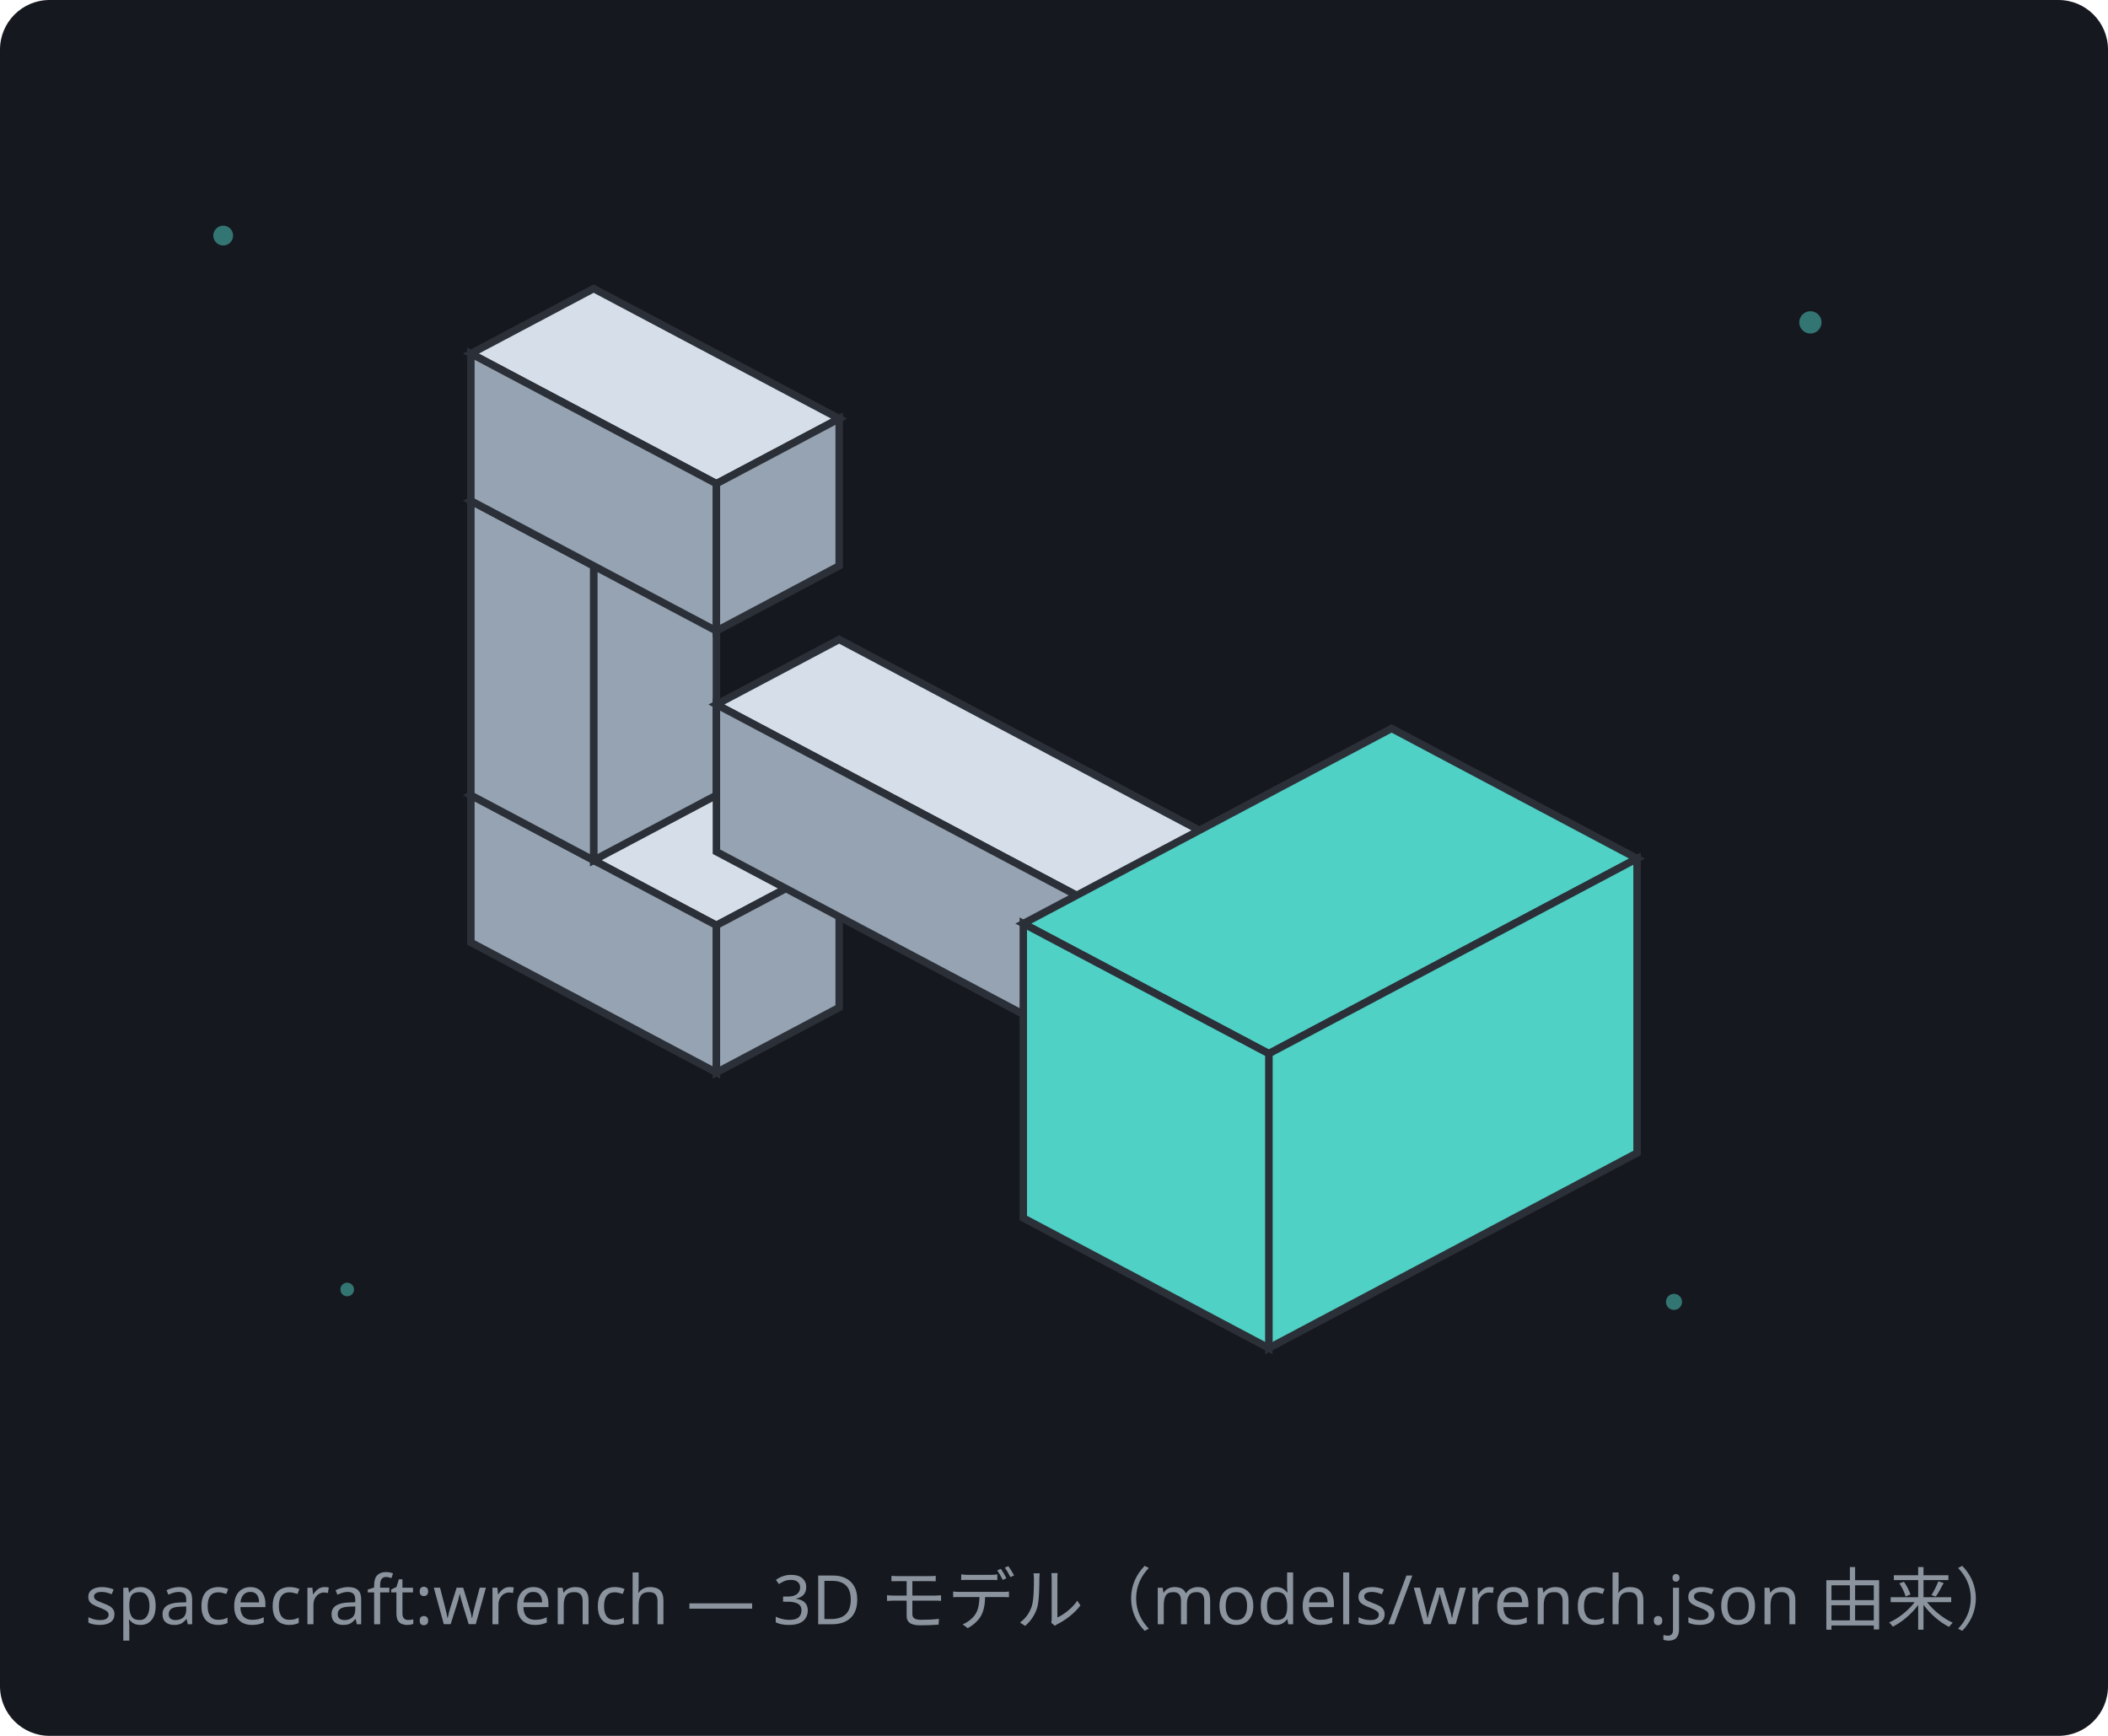
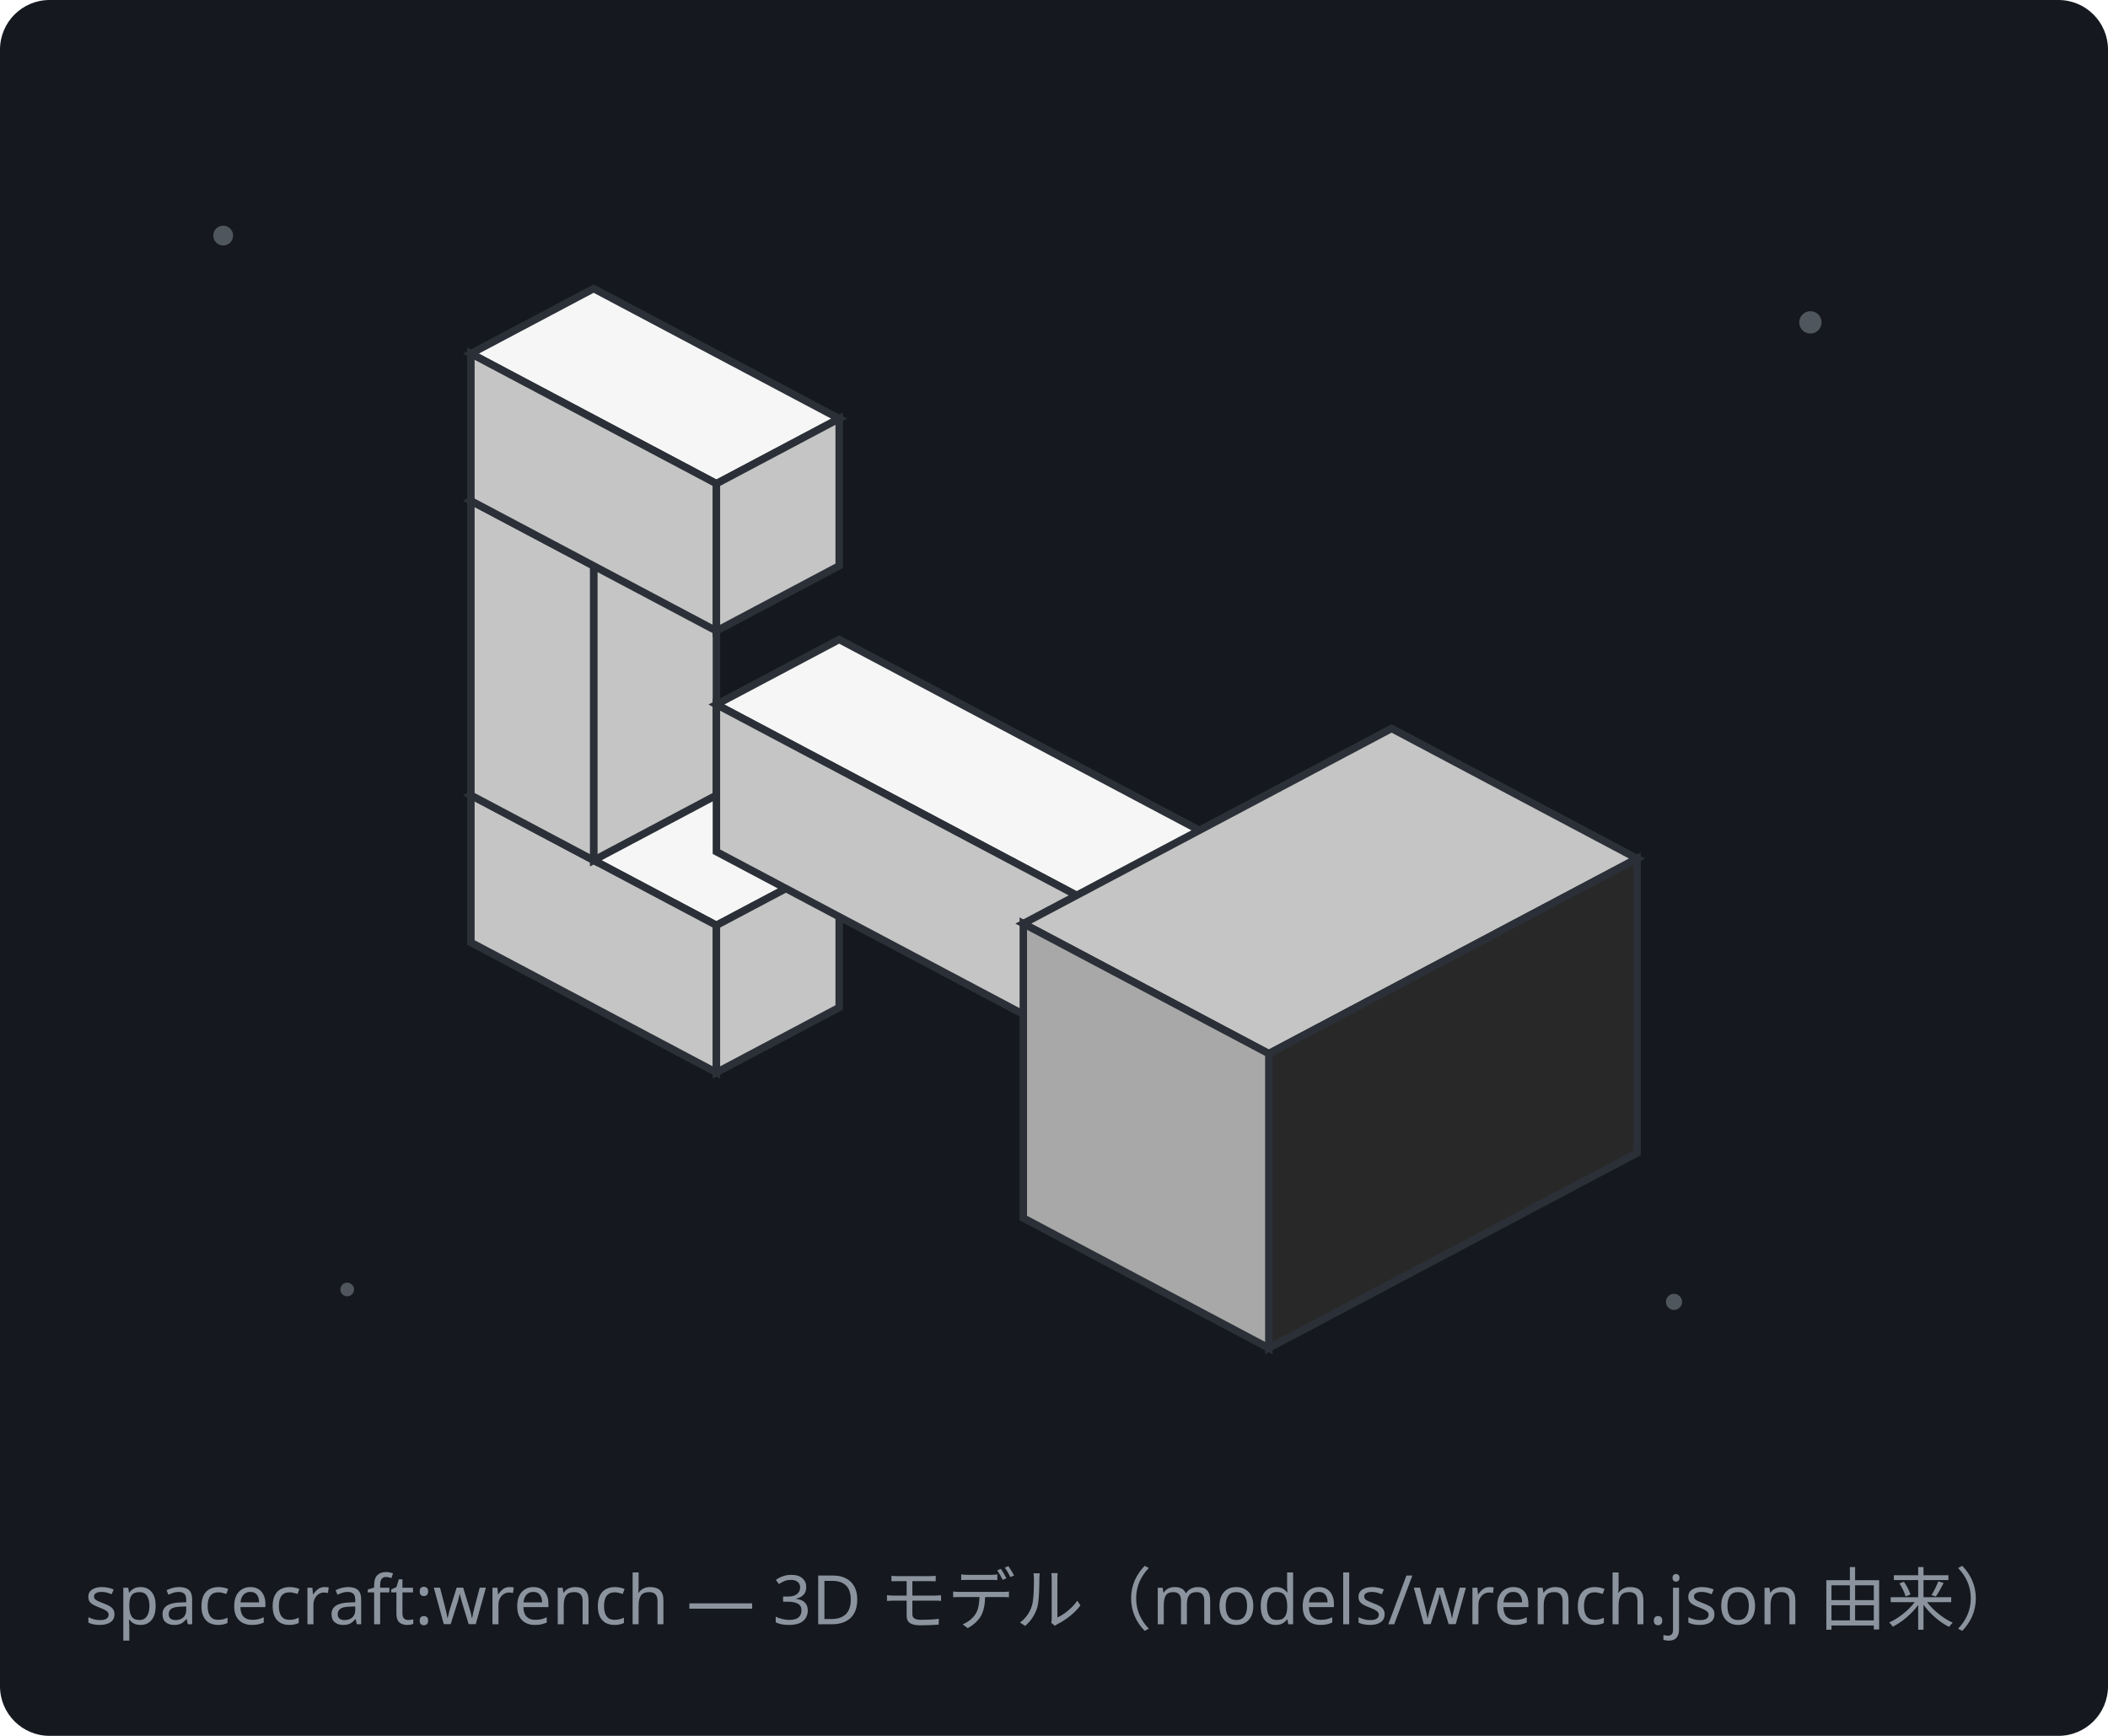
<svg xmlns="http://www.w3.org/2000/svg" width="340" height="280" viewBox="0 0 340 280" role="img" aria-label="spacecraft:wrench — 3D モデル（models/wrench.json 由来）">
  <rect width="100%" height="100%" fill="#15181e" rx="8" />
-   <circle cx="36" cy="38" r="1.6" fill="#4fd1c5" opacity="0.5" />
-   <circle cx="292" cy="52" r="1.8" fill="#4fd1c5" opacity="0.5" />
-   <circle cx="56" cy="208" r="1.1" fill="#4fd1c5" opacity="0.5" />
-   <circle cx="270" cy="210" r="1.3" fill="#4fd1c5" opacity="0.5" />
+   <circle cx="36" cy="38" r="1.6" fill="#8b949e" opacity="0.5" />
+   <circle cx="292" cy="52" r="1.8" fill="#8b949e" opacity="0.5" />
+   <circle cx="56" cy="208" r="1.1" fill="#8b949e" opacity="0.5" />
+   <circle cx="270" cy="210" r="1.3" fill="#8b949e" opacity="0.5" />
  <g transform="translate(165.05,141.25)">
-     <polygon points="-69.30,-23.47 -29.70,-2.48 -49.50,8.01 -89.10,-12.98" fill="#d6dfe9" stroke="#2b3038" stroke-width="1.2" />
-     <polygon points="-89.10,10.77 -49.50,31.75 -49.50,8.01 -89.10,-12.98" fill="#96a3b2" stroke="#2b3038" stroke-width="1.2" />
-     <polygon points="-49.50,31.75 -29.70,21.26 -29.70,-2.48 -49.50,8.01" fill="#96a3b2" stroke="#2b3038" stroke-width="1.2" />
-     <polygon points="-69.30,-2.48 -49.50,-12.98 -49.50,-60.47 -69.30,-49.98" fill="#96a3b2" stroke="#2b3038" stroke-width="1.2" />
-     <polygon points="-89.10,-12.98 -69.30,-2.48 -69.30,-49.98 -89.10,-60.47" fill="#96a3b2" stroke="#2b3038" stroke-width="1.2" />
-     <polygon points="-69.30,-70.96 -49.50,-60.47 -69.30,-49.98 -89.10,-60.47" fill="#d6dfe9" stroke="#2b3038" stroke-width="1.2" />
-     <polygon points="-69.30,-94.70 -29.70,-73.72 -49.50,-63.23 -89.10,-84.21" fill="#d6dfe9" stroke="#2b3038" stroke-width="1.2" />
-     <polygon points="-89.10,-60.47 -49.50,-39.48 -49.50,-63.23 -89.10,-84.21" fill="#96a3b2" stroke="#2b3038" stroke-width="1.2" />
-     <polygon points="-49.50,-39.48 -29.70,-49.98 -29.70,-73.72 -49.50,-63.23" fill="#96a3b2" stroke="#2b3038" stroke-width="1.2" />
-     <polygon points="-29.70,-38.10 49.50,3.87 29.70,14.36 -49.50,-27.61" fill="#d6dfe9" stroke="#2b3038" stroke-width="1.2" />
-     <polygon points="-49.50,-3.87 29.70,38.10 29.70,14.36 -49.50,-27.61" fill="#96a3b2" stroke="#2b3038" stroke-width="1.2" />
-     <polygon points="29.70,38.10 49.50,27.61 49.50,3.87 29.70,14.36" fill="#96a3b2" stroke="#2b3038" stroke-width="1.2" />
-     <polygon points="59.40,-23.75 98.99,-2.76 39.60,28.71 -0.00,7.73" fill="#4fd1c5" stroke="#2b3038" stroke-width="1.2" />
-     <polygon points="39.60,76.20 98.99,44.73 98.99,-2.76 39.60,28.71" fill="#4fd1c5" stroke="#2b3038" stroke-width="1.2" />
-     <polygon points="-0.00,55.22 39.60,76.20 39.60,28.71 -0.00,7.73" fill="#4fd1c5" stroke="#2b3038" stroke-width="1.2" />
+     <polygon points="-69.30,-23.47 -29.70,-2.48 -49.50,8.01 -89.10,-12.98" fill="#f6f6f6" stroke="#2b3038" stroke-width="1.2" />
+     <polygon points="-89.10,10.77 -49.50,31.75 -49.50,8.01 -89.10,-12.98" fill="#c5c5c5" stroke="#2b3038" stroke-width="1.2" />
+     <polygon points="-49.50,31.75 -29.70,21.26 -29.70,-2.48 -49.50,8.01" fill="#c5c5c5" stroke="#2b3038" stroke-width="1.2" />
+     <polygon points="-69.30,-2.48 -49.50,-12.98 -49.50,-60.47 -69.30,-49.98" fill="#c5c5c5" stroke="#2b3038" stroke-width="1.2" />
+     <polygon points="-89.10,-12.98 -69.30,-2.48 -69.30,-49.98 -89.10,-60.47" fill="#c5c5c5" stroke="#2b3038" stroke-width="1.2" />
+     <polygon points="-69.30,-70.96 -49.50,-60.47 -69.30,-49.98 -89.10,-60.47" fill="#f6f6f6" stroke="#2b3038" stroke-width="1.2" />
+     <polygon points="-69.30,-94.70 -29.70,-73.72 -49.50,-63.23 -89.10,-84.21" fill="#f6f6f6" stroke="#2b3038" stroke-width="1.2" />
+     <polygon points="-89.10,-60.47 -49.50,-39.48 -49.50,-63.23 -89.10,-84.21" fill="#c5c5c5" stroke="#2b3038" stroke-width="1.2" />
+     <polygon points="-49.50,-39.48 -29.70,-49.98 -29.70,-73.72 -49.50,-63.23" fill="#c5c5c5" stroke="#2b3038" stroke-width="1.2" />
+     <polygon points="-29.70,-38.10 49.50,3.87 29.70,14.36 -49.50,-27.61" fill="#f6f6f6" stroke="#2b3038" stroke-width="1.2" />
+     <polygon points="-49.50,-3.87 29.70,38.10 29.70,14.36 -49.50,-27.61" fill="#c5c5c5" stroke="#2b3038" stroke-width="1.2" />
+     <polygon points="29.70,38.10 49.50,27.61 49.50,3.87 29.70,14.36" fill="#c5c5c5" stroke="#2b3038" stroke-width="1.2" />
+     <polygon points="59.40,-23.75 98.99,-2.76 39.60,28.71 -0.00,7.73" fill="#c5c5c5" stroke="#2b3038" stroke-width="1.2" />
+     <polygon points="39.60,76.20 98.99,44.73 98.99,-2.76 39.60,28.71" fill="#282828" stroke="#2b3038" stroke-width="1.2" />
+     <polygon points="-0.00,55.22 39.60,76.20 39.60,28.71 -0.00,7.73" fill="#a8a8a8" stroke="#2b3038" stroke-width="1.2" />
  </g>
  <text x="170" y="262" fill="#8b949e" font-family="sans-serif" font-size="11" text-anchor="middle">spacecraft:wrench — 3D モデル（models/wrench.json 由来）</text>
</svg>
